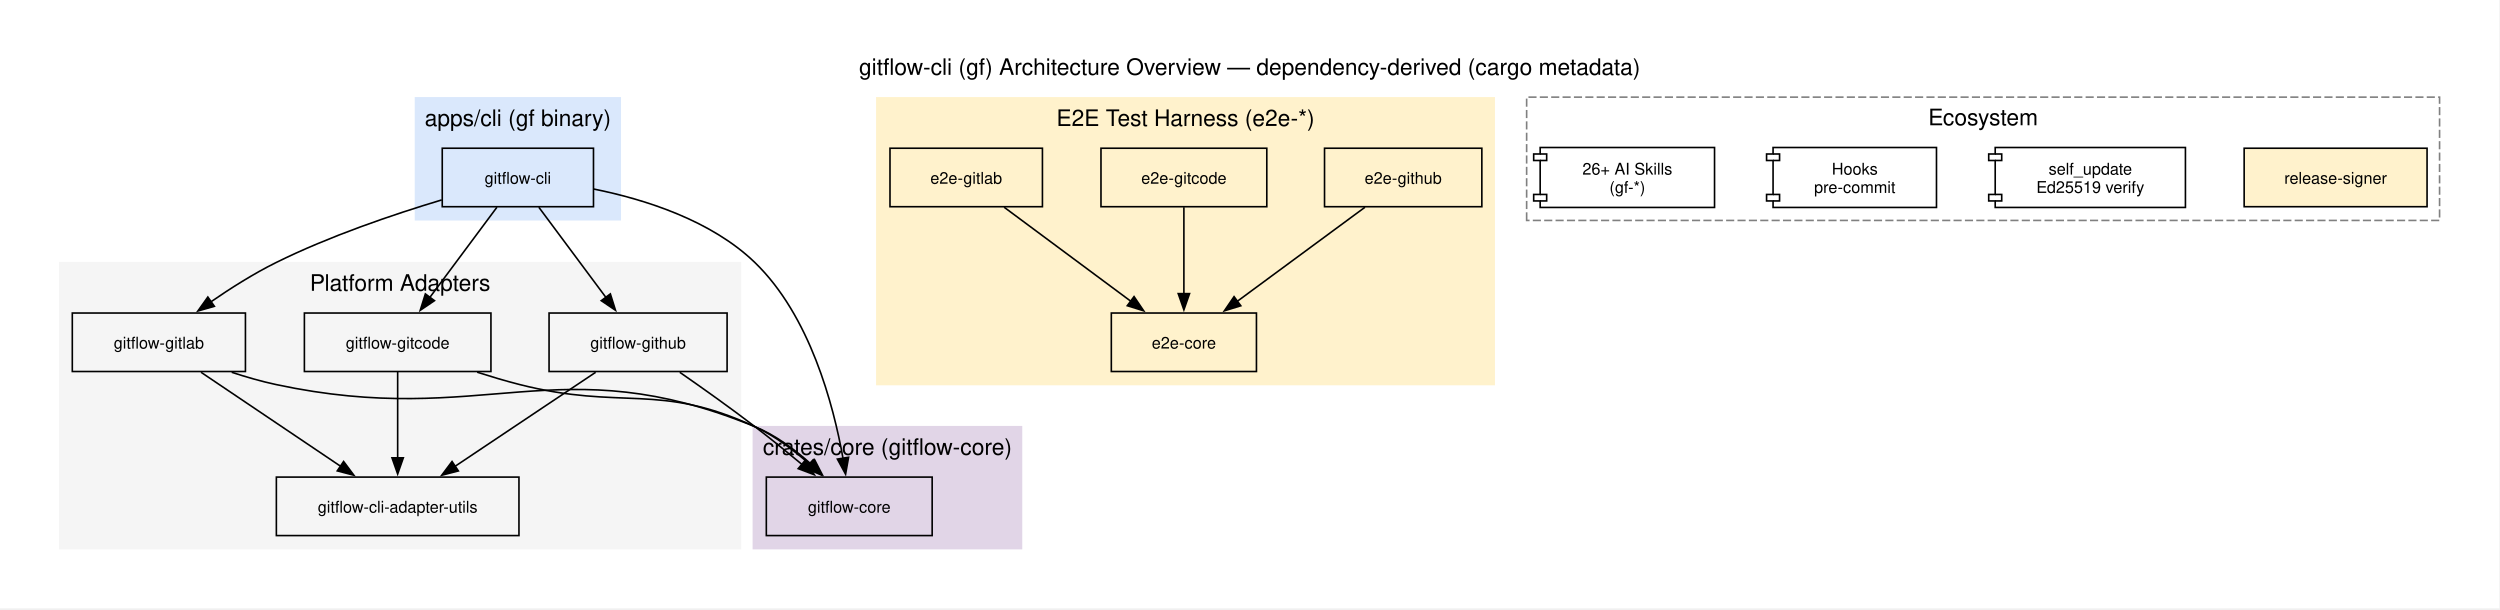
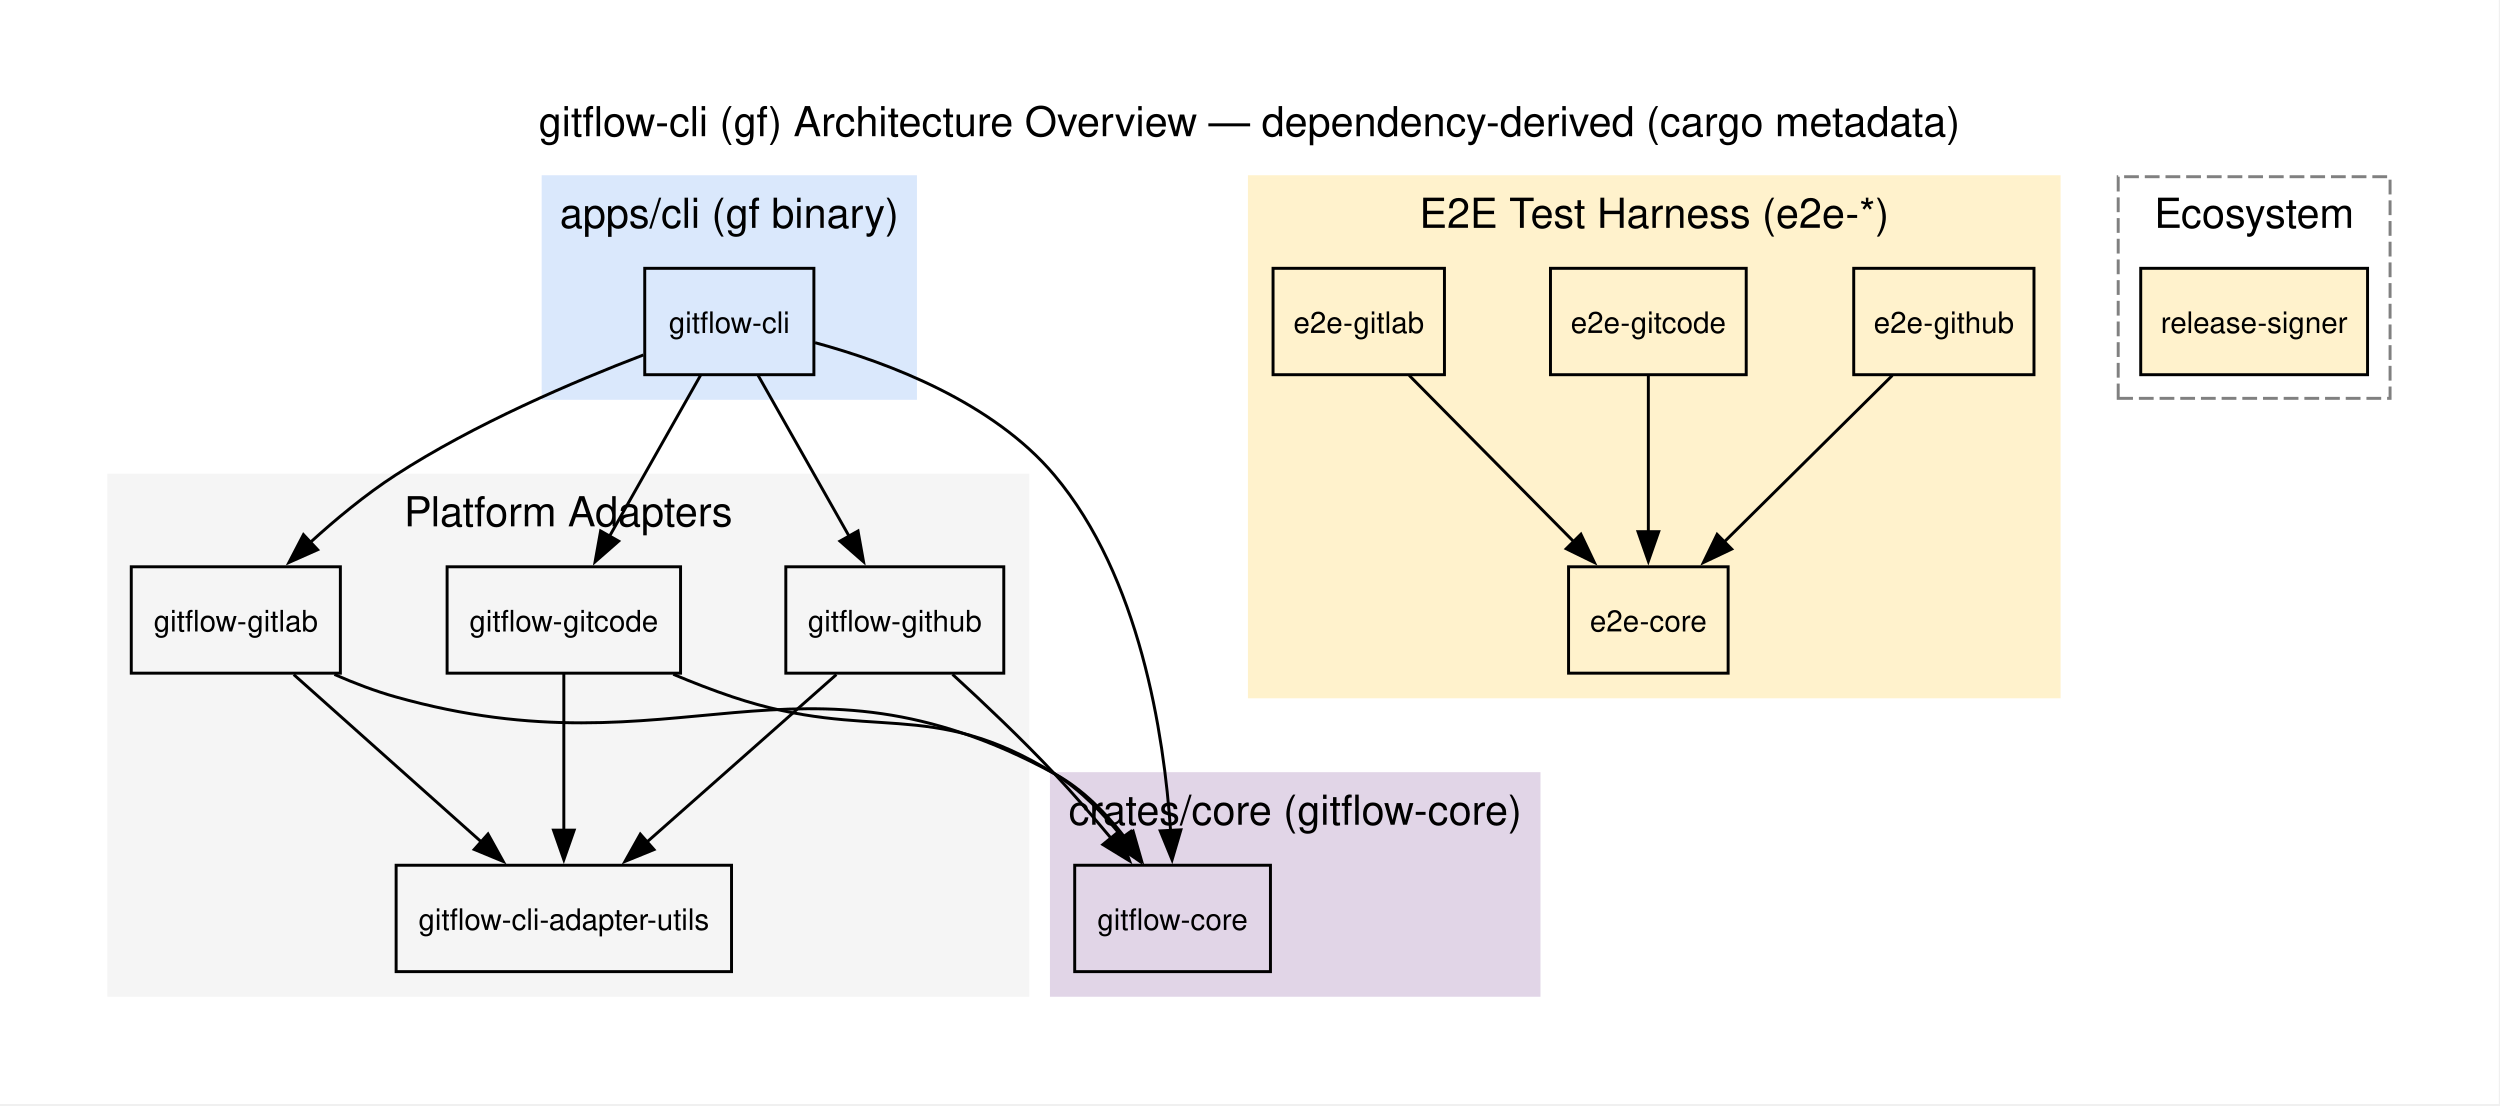
- <svg xmlns="http://www.w3.org/2000/svg" width="1539pt" height="375pt" viewBox="0.00 0.00 1539.00 375.00">
-   <g id="graph0" class="graph" transform="scale(1 1) rotate(0) translate(28.8 345.7)">
-     <polygon fill="white" stroke="none" points="-28.8,28.8 -28.8,-345.7 1509.8,-345.7 1509.8,28.8 -28.8,28.8" />
-     <text xml:space="preserve" text-anchor="middle" x="740.5" y="-299.6" font-family="Helvetica,sans-Serif" font-size="14.00">gitflow-cli (gf) Architecture Overview — dependency-derived (cargo metadata)</text>
+ <svg xmlns="http://www.w3.org/2000/svg" width="846pt" height="374pt" viewBox="0.00 0.00 846.00 374.00">
+   <g id="graph0" class="graph" transform="scale(1 1) rotate(0) translate(28.8 344.8)">
+     <polygon fill="white" stroke="none" points="-28.8,28.8 -28.8,-344.8 816.8,-344.8 816.8,28.8 -28.8,28.8" />
+     <text xml:space="preserve" text-anchor="middle" x="394" y="-298.7" font-family="Helvetica,sans-Serif" font-size="14.00">gitflow-cli (gf) Architecture Overview — dependency-derived (cargo metadata)</text>
    <g id="clust1" class="cluster">
-       <polygon fill="#dae8fc" stroke="#dae8fc" points="227,-210.45 227,-285.45 353,-285.45 353,-210.45 227,-210.45" />
-       <text xml:space="preserve" text-anchor="middle" x="290" y="-268.15" font-family="Helvetica,sans-Serif" font-size="14.00">apps/cli (gf binary)</text>
+       <polygon fill="#dae8fc" stroke="#dae8fc" points="155,-210 155,-285 281,-285 281,-210 155,-210" />
+       <text xml:space="preserve" text-anchor="middle" x="218" y="-267.7" font-family="Helvetica,sans-Serif" font-size="14.00">apps/cli (gf binary)</text>
    </g>
    <g id="clust2" class="cluster">
-       <polygon fill="#e1d5e7" stroke="#e1d5e7" points="435,-8 435,-83 600,-83 600,-8 435,-8" />
-       <text xml:space="preserve" text-anchor="middle" x="517.5" y="-65.7" font-family="Helvetica,sans-Serif" font-size="14.00">crates/core (gitflow-core)</text>
+       <polygon fill="#e1d5e7" stroke="#e1d5e7" points="327,-8 327,-83 492,-83 492,-8 327,-8" />
+       <text xml:space="preserve" text-anchor="middle" x="409.5" y="-65.7" font-family="Helvetica,sans-Serif" font-size="14.00">crates/core (gitflow-core)</text>
    </g>
    <g id="clust3" class="cluster">
-       <polygon fill="#f5f5f5" stroke="#f5f5f5" points="8,-8 8,-184 427,-184 427,-8 8,-8" />
-       <text xml:space="preserve" text-anchor="middle" x="217.5" y="-166.7" font-family="Helvetica,sans-Serif" font-size="14.00">Platform Adapters</text>
+       <polygon fill="#f5f5f5" stroke="#f5f5f5" points="8,-8 8,-184 319,-184 319,-8 8,-8" />
+       <text xml:space="preserve" text-anchor="middle" x="163.5" y="-166.7" font-family="Helvetica,sans-Serif" font-size="14.00">Platform Adapters</text>
    </g>
    <g id="clust4" class="cluster">
-       <polygon fill="#fff2cc" stroke="#fff2cc" points="511,-109 511,-285.45 891,-285.45 891,-109 511,-109" />
-       <text xml:space="preserve" text-anchor="middle" x="701" y="-268.15" font-family="Helvetica,sans-Serif" font-size="14.00">E2E Test Harness (e2e-*)</text>
+       <polygon fill="#fff2cc" stroke="#fff2cc" points="394,-109 394,-285 668,-285 668,-109 394,-109" />
+       <text xml:space="preserve" text-anchor="middle" x="531" y="-267.7" font-family="Helvetica,sans-Serif" font-size="14.00">E2E Test Harness (e2e-*)</text>
    </g>
    <g id="clust5" class="cluster">
-       <polygon fill="none" stroke="gray" stroke-dasharray="5,2" points="911,-210 911,-285.9 1473,-285.9 1473,-210 911,-210" />
-       <text xml:space="preserve" text-anchor="middle" x="1192" y="-268.6" font-family="Helvetica,sans-Serif" font-size="14.00">Ecosystem</text>
+       <polygon fill="none" stroke="gray" stroke-dasharray="5,2" points="688,-210 688,-285 780,-285 780,-210 688,-210" />
+       <text xml:space="preserve" text-anchor="middle" x="734" y="-267.7" font-family="Helvetica,sans-Serif" font-size="14.00">Ecosystem</text>
    </g>
    <g id="node1" class="node">
-       <polygon fill="#dae8fc" stroke="black" points="336.55,-254.45 243.45,-254.45 243.45,-218.45 336.55,-218.45 336.55,-254.45" />
-       <text xml:space="preserve" text-anchor="middle" x="290" y="-232.57" font-family="Helvetica,sans-Serif" font-size="10.00">gitflow-cli</text>
+       <polygon fill="#dae8fc" stroke="black" points="246.62,-254 189.38,-254 189.38,-218 246.62,-218 246.62,-254" />
+       <text xml:space="preserve" text-anchor="middle" x="218" y="-232.12" font-family="Helvetica,sans-Serif" font-size="10.00">gitflow-cli</text>
    </g>
    <g id="node2" class="node">
-       <polygon fill="#e1d5e7" stroke="black" points="545.04,-52 442.95,-52 442.95,-16 545.04,-16 545.04,-52" />
-       <text xml:space="preserve" text-anchor="middle" x="494" y="-30.12" font-family="Helvetica,sans-Serif" font-size="10.00">gitflow-core</text>
+       <polygon fill="#e1d5e7" stroke="black" points="401.12,-52 334.88,-52 334.88,-16 401.12,-16 401.12,-52" />
+       <text xml:space="preserve" text-anchor="middle" x="368" y="-30.12" font-family="Helvetica,sans-Serif" font-size="10.00">gitflow-core</text>
    </g>
    <g id="edge1" class="edge">
-       <path fill="none" stroke="black" d="M336.79,-229.32C368.42,-222.92 409.16,-209.98 436,-184 469.75,-151.33 484.22,-96.75 490.16,-63.49" />
-       <polygon fill="black" stroke="black" points="493.59,-64.22 491.74,-53.78 486.68,-63.09 493.59,-64.22" />
+       <path fill="none" stroke="black" d="M247.02,-228.84C272.02,-222.05 307.27,-208.64 328,-184 356.9,-149.65 365.1,-96.42 367.32,-63.75" />
+       <polygon fill="black" stroke="black" points="370.82,-63.99 367.83,-53.83 363.82,-63.63 370.82,-63.99" />
    </g>
    <g id="node3" class="node">
-       <polygon fill="#f5f5f5" stroke="black" points="418.8,-153 309.2,-153 309.2,-117 418.8,-117 418.8,-153" />
-       <text xml:space="preserve" text-anchor="middle" x="364" y="-131.12" font-family="Helvetica,sans-Serif" font-size="10.00">gitflow-github</text>
+       <polygon fill="#f5f5f5" stroke="black" points="310.88,-153 237.12,-153 237.12,-117 310.88,-117 310.88,-153" />
+       <text xml:space="preserve" text-anchor="middle" x="274" y="-131.12" font-family="Helvetica,sans-Serif" font-size="10.00">gitflow-github</text>
    </g>
    <g id="edge3" class="edge">
-       <path fill="none" stroke="black" d="M302.89,-218.13C314.28,-202.82 331.07,-180.26 344.17,-162.65" />
-       <polygon fill="black" stroke="black" points="346.94,-164.78 350.11,-154.67 341.33,-160.61 346.94,-164.78" />
+       <path fill="none" stroke="black" d="M227.75,-217.76C236.29,-202.66 248.84,-180.47 258.72,-163.02" />
+       <polygon fill="black" stroke="black" points="261.55,-165.12 263.42,-154.7 255.45,-161.68 261.55,-165.12" />
    </g>
    <g id="node4" class="node">
-       <polygon fill="#f5f5f5" stroke="black" points="122.29,-153 15.71,-153 15.71,-117 122.29,-117 122.29,-153" />
-       <text xml:space="preserve" text-anchor="middle" x="69" y="-131.12" font-family="Helvetica,sans-Serif" font-size="10.00">gitflow-gitlab</text>
+       <polygon fill="#f5f5f5" stroke="black" points="86.38,-153 15.62,-153 15.62,-117 86.38,-117 86.38,-153" />
+       <text xml:space="preserve" text-anchor="middle" x="51" y="-131.12" font-family="Helvetica,sans-Serif" font-size="10.00">gitflow-gitlab</text>
    </g>
    <g id="edge4" class="edge">
-       <path fill="none" stroke="black" d="M243.12,-222.63C213.14,-213.62 173.86,-200.29 141,-184 127.3,-177.21 113.11,-168.23 100.99,-159.87" />
-       <polygon fill="black" stroke="black" points="103.18,-157.14 93,-154.24 99.15,-162.86 103.18,-157.14" />
+       <path fill="none" stroke="black" d="M188.91,-224.68C165.32,-215.67 131.73,-201.33 105,-184 94.9,-177.45 84.78,-169.06 76.07,-161.13" />
+       <polygon fill="black" stroke="black" points="78.68,-158.78 69,-154.48 73.89,-163.88 78.68,-158.78" />
    </g>
    <g id="node5" class="node">
-       <polygon fill="#f5f5f5" stroke="black" points="273.42,-153 158.58,-153 158.58,-117 273.42,-117 273.42,-153" />
-       <text xml:space="preserve" text-anchor="middle" x="216" y="-131.12" font-family="Helvetica,sans-Serif" font-size="10.00">gitflow-gitcode</text>
+       <polygon fill="#f5f5f5" stroke="black" points="201.5,-153 122.5,-153 122.5,-117 201.5,-117 201.5,-153" />
+       <text xml:space="preserve" text-anchor="middle" x="162" y="-131.12" font-family="Helvetica,sans-Serif" font-size="10.00">gitflow-gitcode</text>
    </g>
    <g id="edge2" class="edge">
-       <path fill="none" stroke="black" d="M277.11,-218.13C265.72,-202.82 248.93,-180.26 235.83,-162.65" />
-       <polygon fill="black" stroke="black" points="238.67,-160.61 229.89,-154.67 233.06,-164.78 238.67,-160.61" />
+       <path fill="none" stroke="black" d="M208.25,-217.76C199.71,-202.66 187.16,-180.47 177.28,-163.02" />
+       <polygon fill="black" stroke="black" points="180.55,-161.68 172.58,-154.7 174.45,-165.12 180.55,-161.68" />
    </g>
    <g id="edge8" class="edge">
-       <path fill="none" stroke="black" d="M389.66,-116.52C403.56,-106.88 420.92,-94.55 436,-83 445.57,-75.67 455.78,-67.39 464.91,-59.79" />
-       <polygon fill="black" stroke="black" points="467.06,-62.56 472.47,-53.46 462.56,-57.2 467.06,-62.56" />
+       <path fill="none" stroke="black" d="M293.53,-116.6C304.04,-106.98 317.05,-94.65 328,-83 334.48,-76.11 341.18,-68.34 347.21,-61.1" />
+       <polygon fill="black" stroke="black" points="349.82,-63.43 353.45,-53.48 344.41,-59 349.82,-63.43" />
    </g>
    <g id="node6" class="node">
-       <polygon fill="#f5f5f5" stroke="black" points="290.67,-52 141.33,-52 141.33,-16 290.67,-16 290.67,-52" />
-       <text xml:space="preserve" text-anchor="middle" x="216" y="-30.12" font-family="Helvetica,sans-Serif" font-size="10.00">gitflow-cli-adapter-utils</text>
+       <polygon fill="#f5f5f5" stroke="black" points="218.75,-52 105.25,-52 105.25,-16 218.75,-16 218.75,-52" />
+       <text xml:space="preserve" text-anchor="middle" x="162" y="-30.12" font-family="Helvetica,sans-Serif" font-size="10.00">gitflow-cli-adapter-utils</text>
    </g>
    <g id="edge7" class="edge">
-       <path fill="none" stroke="black" d="M337.88,-116.53C313.79,-100.41 277.83,-76.36 251.2,-58.55" />
-       <polygon fill="black" stroke="black" points="253.37,-55.79 243.12,-53.14 249.48,-61.61 253.37,-55.79" />
+       <path fill="none" stroke="black" d="M254.23,-116.53C236.4,-100.77 209.98,-77.41 189.98,-59.73" />
+       <polygon fill="black" stroke="black" points="192.51,-57.3 182.7,-53.3 187.88,-62.54 192.51,-57.3" />
    </g>
    <g id="edge10" class="edge">
-       <path fill="none" stroke="black" d="M113.84,-116.53C122.73,-113.61 132.07,-110.91 141,-109 269.7,-81.43 314.25,-132.99 436,-83 448.59,-77.83 460.53,-68.93 470.27,-60.18" />
-       <polygon fill="black" stroke="black" points="472.62,-62.77 477.46,-53.35 467.8,-57.7 472.62,-62.77" />
+       <path fill="none" stroke="black" d="M84.36,-116.57C91.05,-113.64 98.14,-110.93 105,-109 201.04,-81.92 240.24,-130.49 328,-83 337.43,-77.9 345.54,-69.58 351.94,-61.3" />
+       <polygon fill="black" stroke="black" points="354.64,-63.55 357.55,-53.36 348.92,-59.5 354.64,-63.55" />
    </g>
    <g id="edge9" class="edge">
-       <path fill="none" stroke="black" d="M94.94,-116.53C118.87,-100.41 154.59,-76.36 181.03,-58.55" />
-       <polygon fill="black" stroke="black" points="182.72,-61.63 189.06,-53.14 178.81,-55.83 182.72,-61.63" />
+       <path fill="none" stroke="black" d="M70.59,-116.53C88.26,-100.77 114.45,-77.41 134.27,-59.73" />
+       <polygon fill="black" stroke="black" points="136.34,-62.57 141.48,-53.3 131.68,-57.35 136.34,-62.57" />
    </g>
    <g id="edge6" class="edge">
-       <path fill="none" stroke="black" d="M264.92,-116.57C273.54,-113.82 282.49,-111.17 291,-109 354.44,-92.83 376.61,-110.55 436,-83 448.16,-77.36 459.89,-68.53 469.58,-59.97" />
-       <polygon fill="black" stroke="black" points="471.8,-62.69 476.75,-53.32 467.04,-57.56 471.8,-62.69" />
+       <path fill="none" stroke="black" d="M199.03,-116.62C205.6,-113.86 212.44,-111.2 219,-109 266.22,-93.16 285.67,-109.25 328,-83 336.88,-77.49 344.74,-69.34 351.09,-61.3" />
+       <polygon fill="black" stroke="black" points="353.85,-63.45 356.93,-53.32 348.2,-59.32 353.85,-63.45" />
    </g>
    <g id="edge5" class="edge">
-       <path fill="none" stroke="black" d="M216,-116.76C216,-102.08 216,-80.71 216,-63.5" />
-       <polygon fill="black" stroke="black" points="219.5,-63.89 216,-53.89 212.5,-63.89 219.5,-63.89" />
+       <path fill="none" stroke="black" d="M162,-116.76C162,-102.08 162,-80.71 162,-63.5" />
+       <polygon fill="black" stroke="black" points="165.5,-63.89 162,-53.89 158.5,-63.89 165.5,-63.89" />
    </g>
    <g id="node7" class="node">
-       <polygon fill="#fff2cc" stroke="black" points="744.67,-153 655.33,-153 655.33,-117 744.67,-117 744.67,-153" />
-       <text xml:space="preserve" text-anchor="middle" x="700" y="-131.12" font-family="Helvetica,sans-Serif" font-size="10.00">e2e-core</text>
+       <polygon fill="#fff2cc" stroke="black" points="556,-153 502,-153 502,-117 556,-117 556,-153" />
+       <text xml:space="preserve" text-anchor="middle" x="529" y="-131.12" font-family="Helvetica,sans-Serif" font-size="10.00">e2e-core</text>
    </g>
    <g id="node8" class="node">
-       <polygon fill="#fff2cc" stroke="black" points="883.42,-254.45 786.58,-254.45 786.58,-218.45 883.42,-218.45 883.42,-254.45" />
-       <text xml:space="preserve" text-anchor="middle" x="835" y="-232.57" font-family="Helvetica,sans-Serif" font-size="10.00">e2e-github</text>
+       <polygon fill="#fff2cc" stroke="black" points="659.5,-254 598.5,-254 598.5,-218 659.5,-218 659.5,-254" />
+       <text xml:space="preserve" text-anchor="middle" x="629" y="-232.12" font-family="Helvetica,sans-Serif" font-size="10.00">e2e-github</text>
    </g>
    <g id="edge12" class="edge">
-       <path fill="none" stroke="black" d="M811.48,-218.13C789.74,-202.11 757.22,-178.15 732.9,-160.24" />
-       <polygon fill="black" stroke="black" points="735.04,-157.47 724.92,-154.36 730.89,-163.1 735.04,-157.47" />
+       <path fill="none" stroke="black" d="M611.58,-217.76C595.76,-202.09 572.23,-178.8 554.34,-161.08" />
+       <polygon fill="black" stroke="black" points="557.2,-158.99 547.63,-154.44 552.27,-163.97 557.2,-158.99" />
    </g>
    <g id="node9" class="node">
-       <polygon fill="#fff2cc" stroke="black" points="612.92,-254.45 519.08,-254.45 519.08,-218.45 612.92,-218.45 612.92,-254.45" />
-       <text xml:space="preserve" text-anchor="middle" x="566" y="-232.57" font-family="Helvetica,sans-Serif" font-size="10.00">e2e-gitlab</text>
+       <polygon fill="#fff2cc" stroke="black" points="460,-254 402,-254 402,-218 460,-218 460,-254" />
+       <text xml:space="preserve" text-anchor="middle" x="431" y="-232.12" font-family="Helvetica,sans-Serif" font-size="10.00">e2e-gitlab</text>
    </g>
    <g id="edge13" class="edge">
-       <path fill="none" stroke="black" d="M589.34,-218.13C610.92,-202.11 643.2,-178.15 667.34,-160.24" />
-       <polygon fill="black" stroke="black" points="669.32,-163.13 675.26,-154.36 665.15,-157.51 669.32,-163.13" />
+       <path fill="none" stroke="black" d="M448.07,-217.76C463.57,-202.09 486.63,-178.8 504.17,-161.08" />
+       <polygon fill="black" stroke="black" points="506.18,-164.02 510.73,-154.45 501.21,-159.1 506.18,-164.02" />
    </g>
    <g id="node10" class="node">
-       <polygon fill="#fff2cc" stroke="black" points="751.04,-254.45 648.96,-254.45 648.96,-218.45 751.04,-218.45 751.04,-254.45" />
-       <text xml:space="preserve" text-anchor="middle" x="700" y="-232.57" font-family="Helvetica,sans-Serif" font-size="10.00">e2e-gitcode</text>
+       <polygon fill="#fff2cc" stroke="black" points="562.12,-254 495.88,-254 495.88,-218 562.12,-218 562.12,-254" />
+       <text xml:space="preserve" text-anchor="middle" x="529" y="-232.12" font-family="Helvetica,sans-Serif" font-size="10.00">e2e-gitcode</text>
    </g>
    <g id="edge11" class="edge">
-       <path fill="none" stroke="black" d="M700,-218.13C700,-203.46 700,-182.12 700,-164.88" />
-       <polygon fill="black" stroke="black" points="703.5,-164.97 700,-154.97 696.5,-164.97 703.5,-164.97" />
+       <path fill="none" stroke="black" d="M529,-217.76C529,-203.08 529,-181.71 529,-164.5" />
+       <polygon fill="black" stroke="black" points="532.5,-164.89 529,-154.89 525.5,-164.89 532.5,-164.89" />
    </g>
    <g id="node11" class="node">
-       <polygon fill="none" stroke="black" points="1026.67,-254.9 919.33,-254.9 919.33,-250.9 915.33,-250.9 915.33,-246.9 919.33,-246.9 919.33,-226 915.33,-226 915.33,-222 919.33,-222 919.33,-218 1026.67,-218 1026.67,-254.9" />
-       <polyline fill="none" stroke="black" points="919.33,-250.9 923.33,-250.9 923.33,-246.9 919.33,-246.9" />
-       <polyline fill="none" stroke="black" points="919.33,-226 923.33,-226 923.33,-222 919.33,-222" />
-       <text xml:space="preserve" text-anchor="middle" x="973" y="-238.2" font-family="Helvetica,sans-Serif" font-size="10.00">26+ AI Skills</text>
-       <text xml:space="preserve" text-anchor="middle" x="973" y="-226.95" font-family="Helvetica,sans-Serif" font-size="10.00">(gf-*)</text>
-     </g>
-     <g id="node12" class="node">
-       <polygon fill="none" stroke="black" points="1163.3,-254.9 1062.7,-254.9 1062.7,-250.9 1058.7,-250.9 1058.7,-246.9 1062.7,-246.9 1062.7,-226 1058.7,-226 1058.7,-222 1062.7,-222 1062.7,-218 1163.3,-218 1163.3,-254.9" />
-       <polyline fill="none" stroke="black" points="1062.7,-250.9 1066.7,-250.9 1066.7,-246.9 1062.7,-246.9" />
-       <polyline fill="none" stroke="black" points="1062.7,-226 1066.7,-226 1066.7,-222 1062.7,-222" />
-       <text xml:space="preserve" text-anchor="middle" x="1113" y="-238.2" font-family="Helvetica,sans-Serif" font-size="10.00">Hooks</text>
-       <text xml:space="preserve" text-anchor="middle" x="1113" y="-226.95" font-family="Helvetica,sans-Serif" font-size="10.00">pre-commit</text>
-     </g>
-     <g id="node13" class="node">
-       <polygon fill="none" stroke="black" points="1316.55,-254.9 1199.45,-254.9 1199.45,-250.9 1195.45,-250.9 1195.45,-246.9 1199.45,-246.9 1199.45,-226 1195.45,-226 1195.45,-222 1199.45,-222 1199.45,-218 1316.55,-218 1316.55,-254.9" />
-       <polyline fill="none" stroke="black" points="1199.45,-250.9 1203.45,-250.9 1203.45,-246.9 1199.45,-246.9" />
-       <polyline fill="none" stroke="black" points="1199.45,-226 1203.45,-226 1203.45,-222 1199.45,-222" />
-       <text xml:space="preserve" text-anchor="middle" x="1258" y="-238.2" font-family="Helvetica,sans-Serif" font-size="10.00">self_update</text>
-       <text xml:space="preserve" text-anchor="middle" x="1258" y="-226.95" font-family="Helvetica,sans-Serif" font-size="10.00">Ed25519 verify</text>
-     </g>
-     <g id="node14" class="node">
-       <polygon fill="#fff2cc" stroke="black" points="1465.3,-254.45 1352.7,-254.45 1352.7,-218.45 1465.3,-218.45 1465.3,-254.45" />
-       <text xml:space="preserve" text-anchor="middle" x="1409" y="-232.57" font-family="Helvetica,sans-Serif" font-size="10.00">release-signer</text>
+       <polygon fill="#fff2cc" stroke="black" points="772.38,-254 695.62,-254 695.62,-218 772.38,-218 772.38,-254" />
+       <text xml:space="preserve" text-anchor="middle" x="734" y="-232.12" font-family="Helvetica,sans-Serif" font-size="10.00">release-signer</text>
    </g>
  </g>
</svg>
